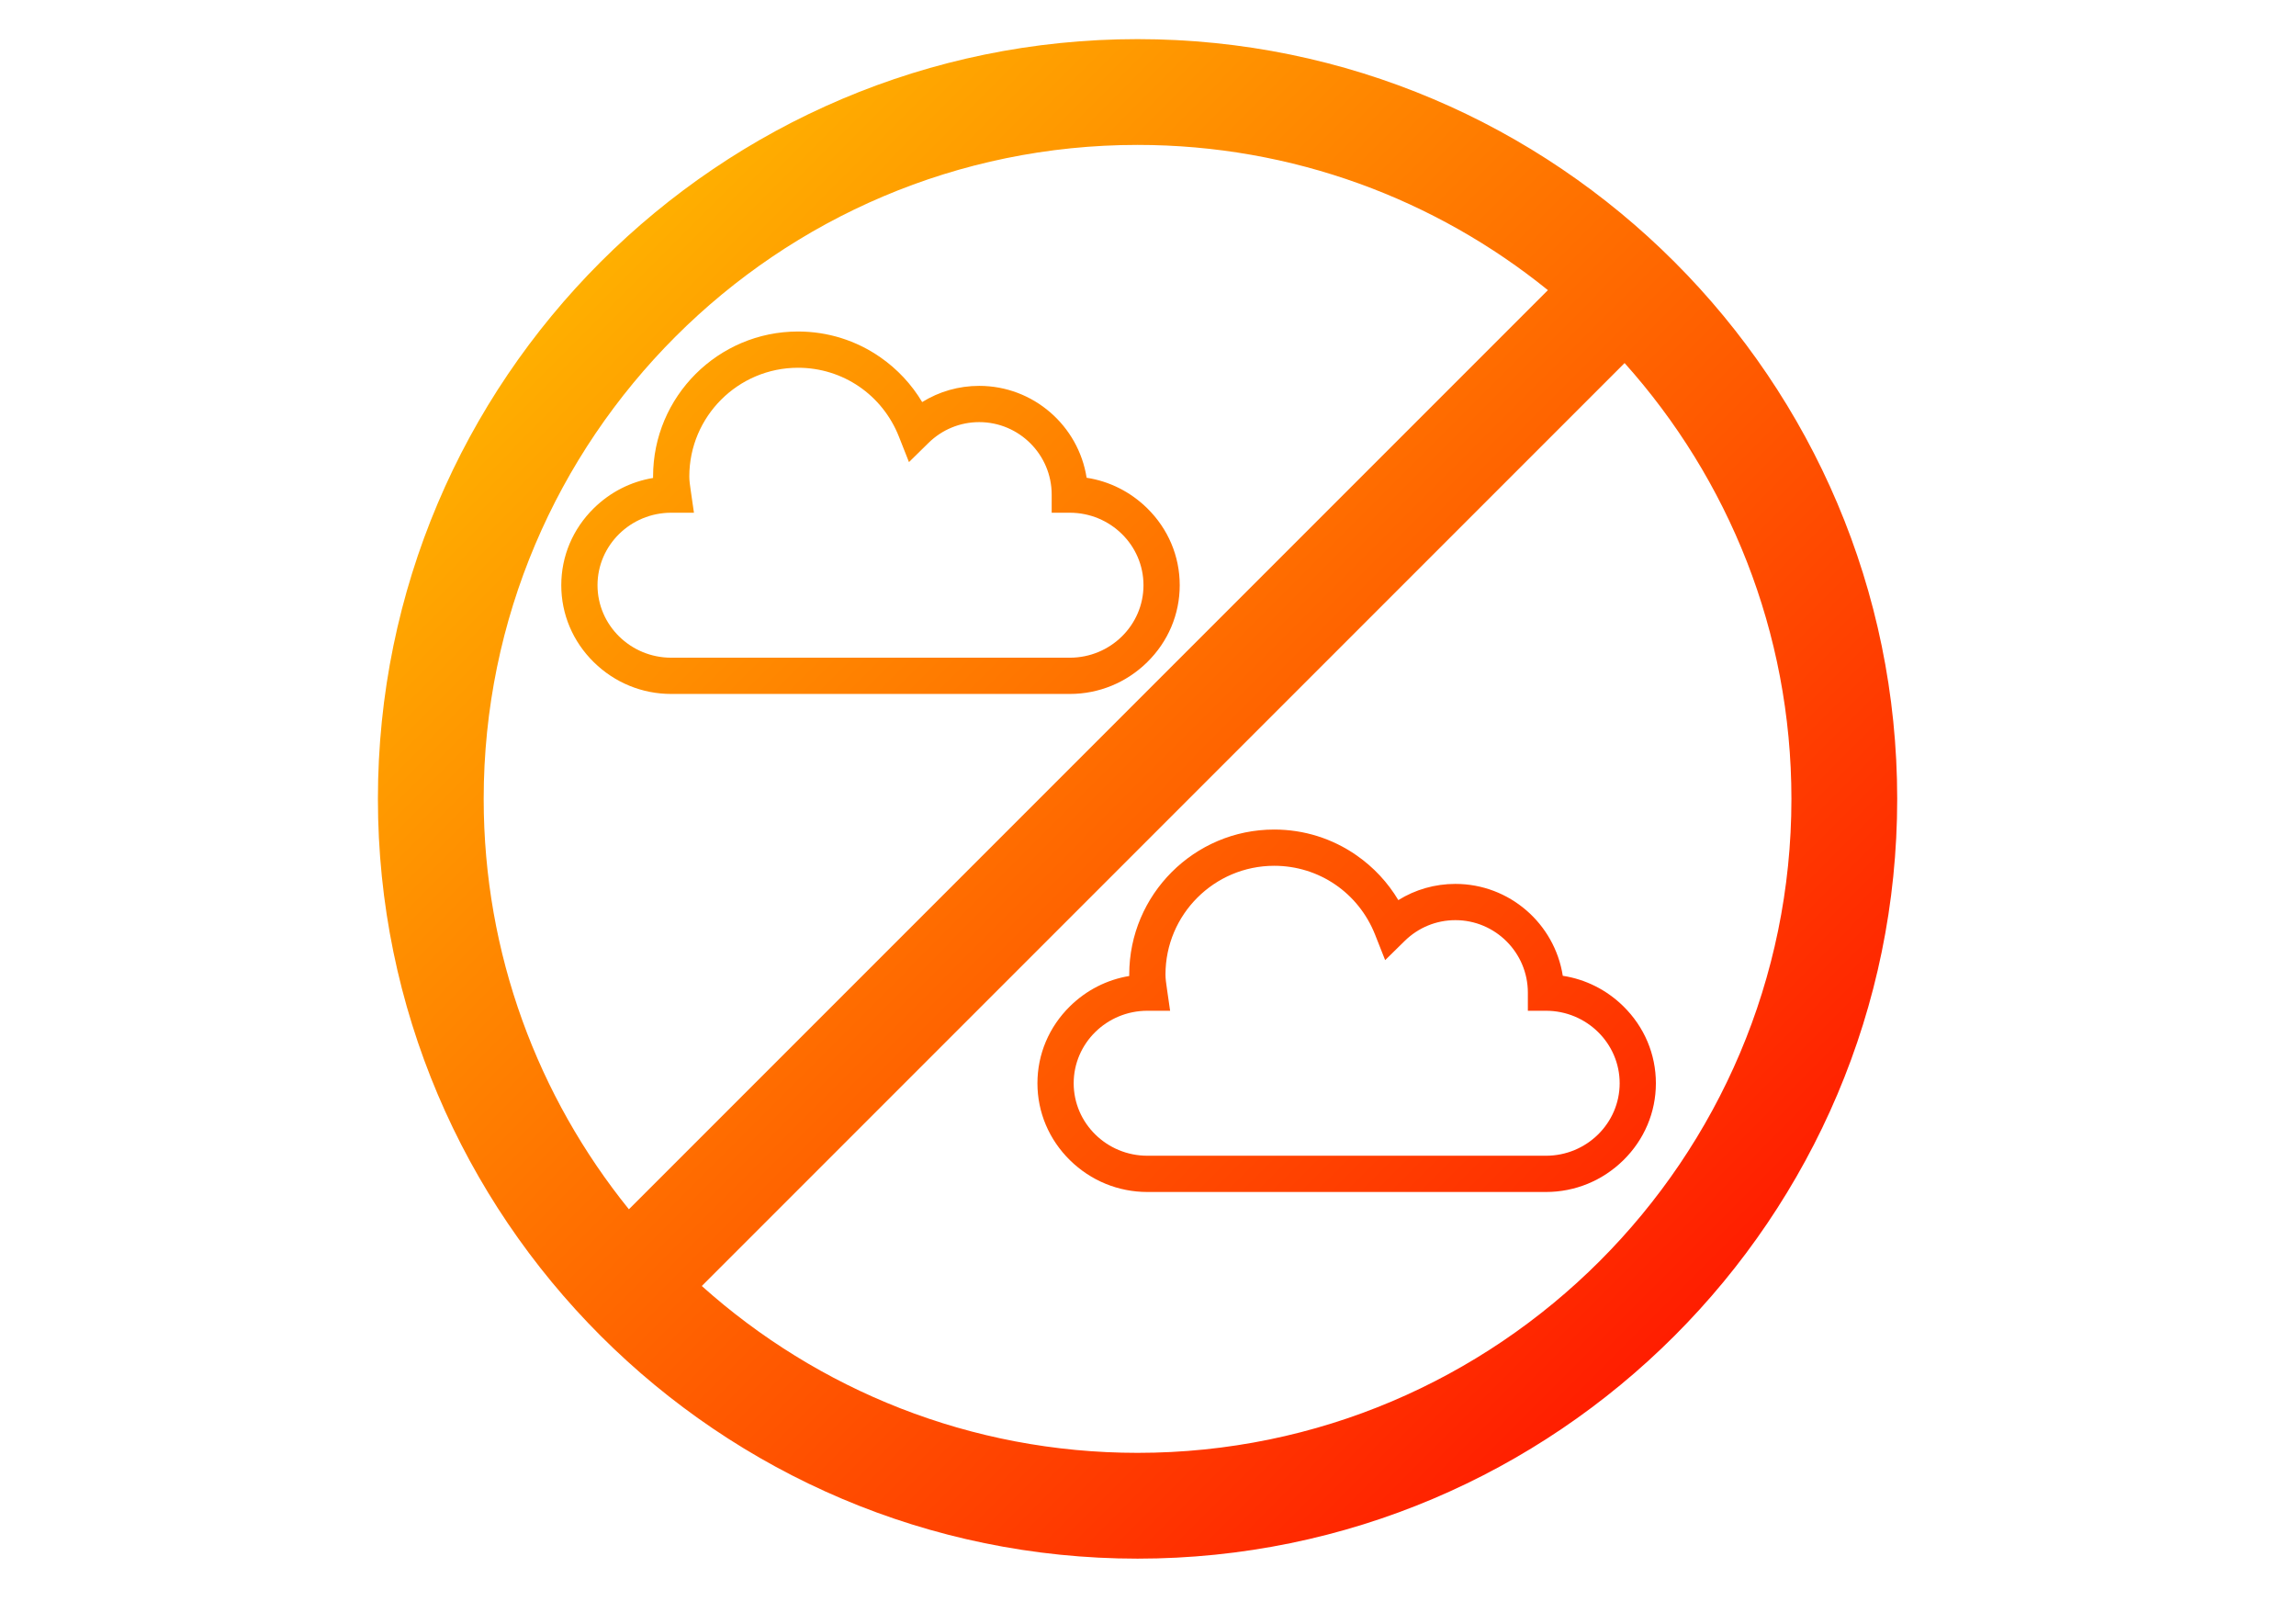
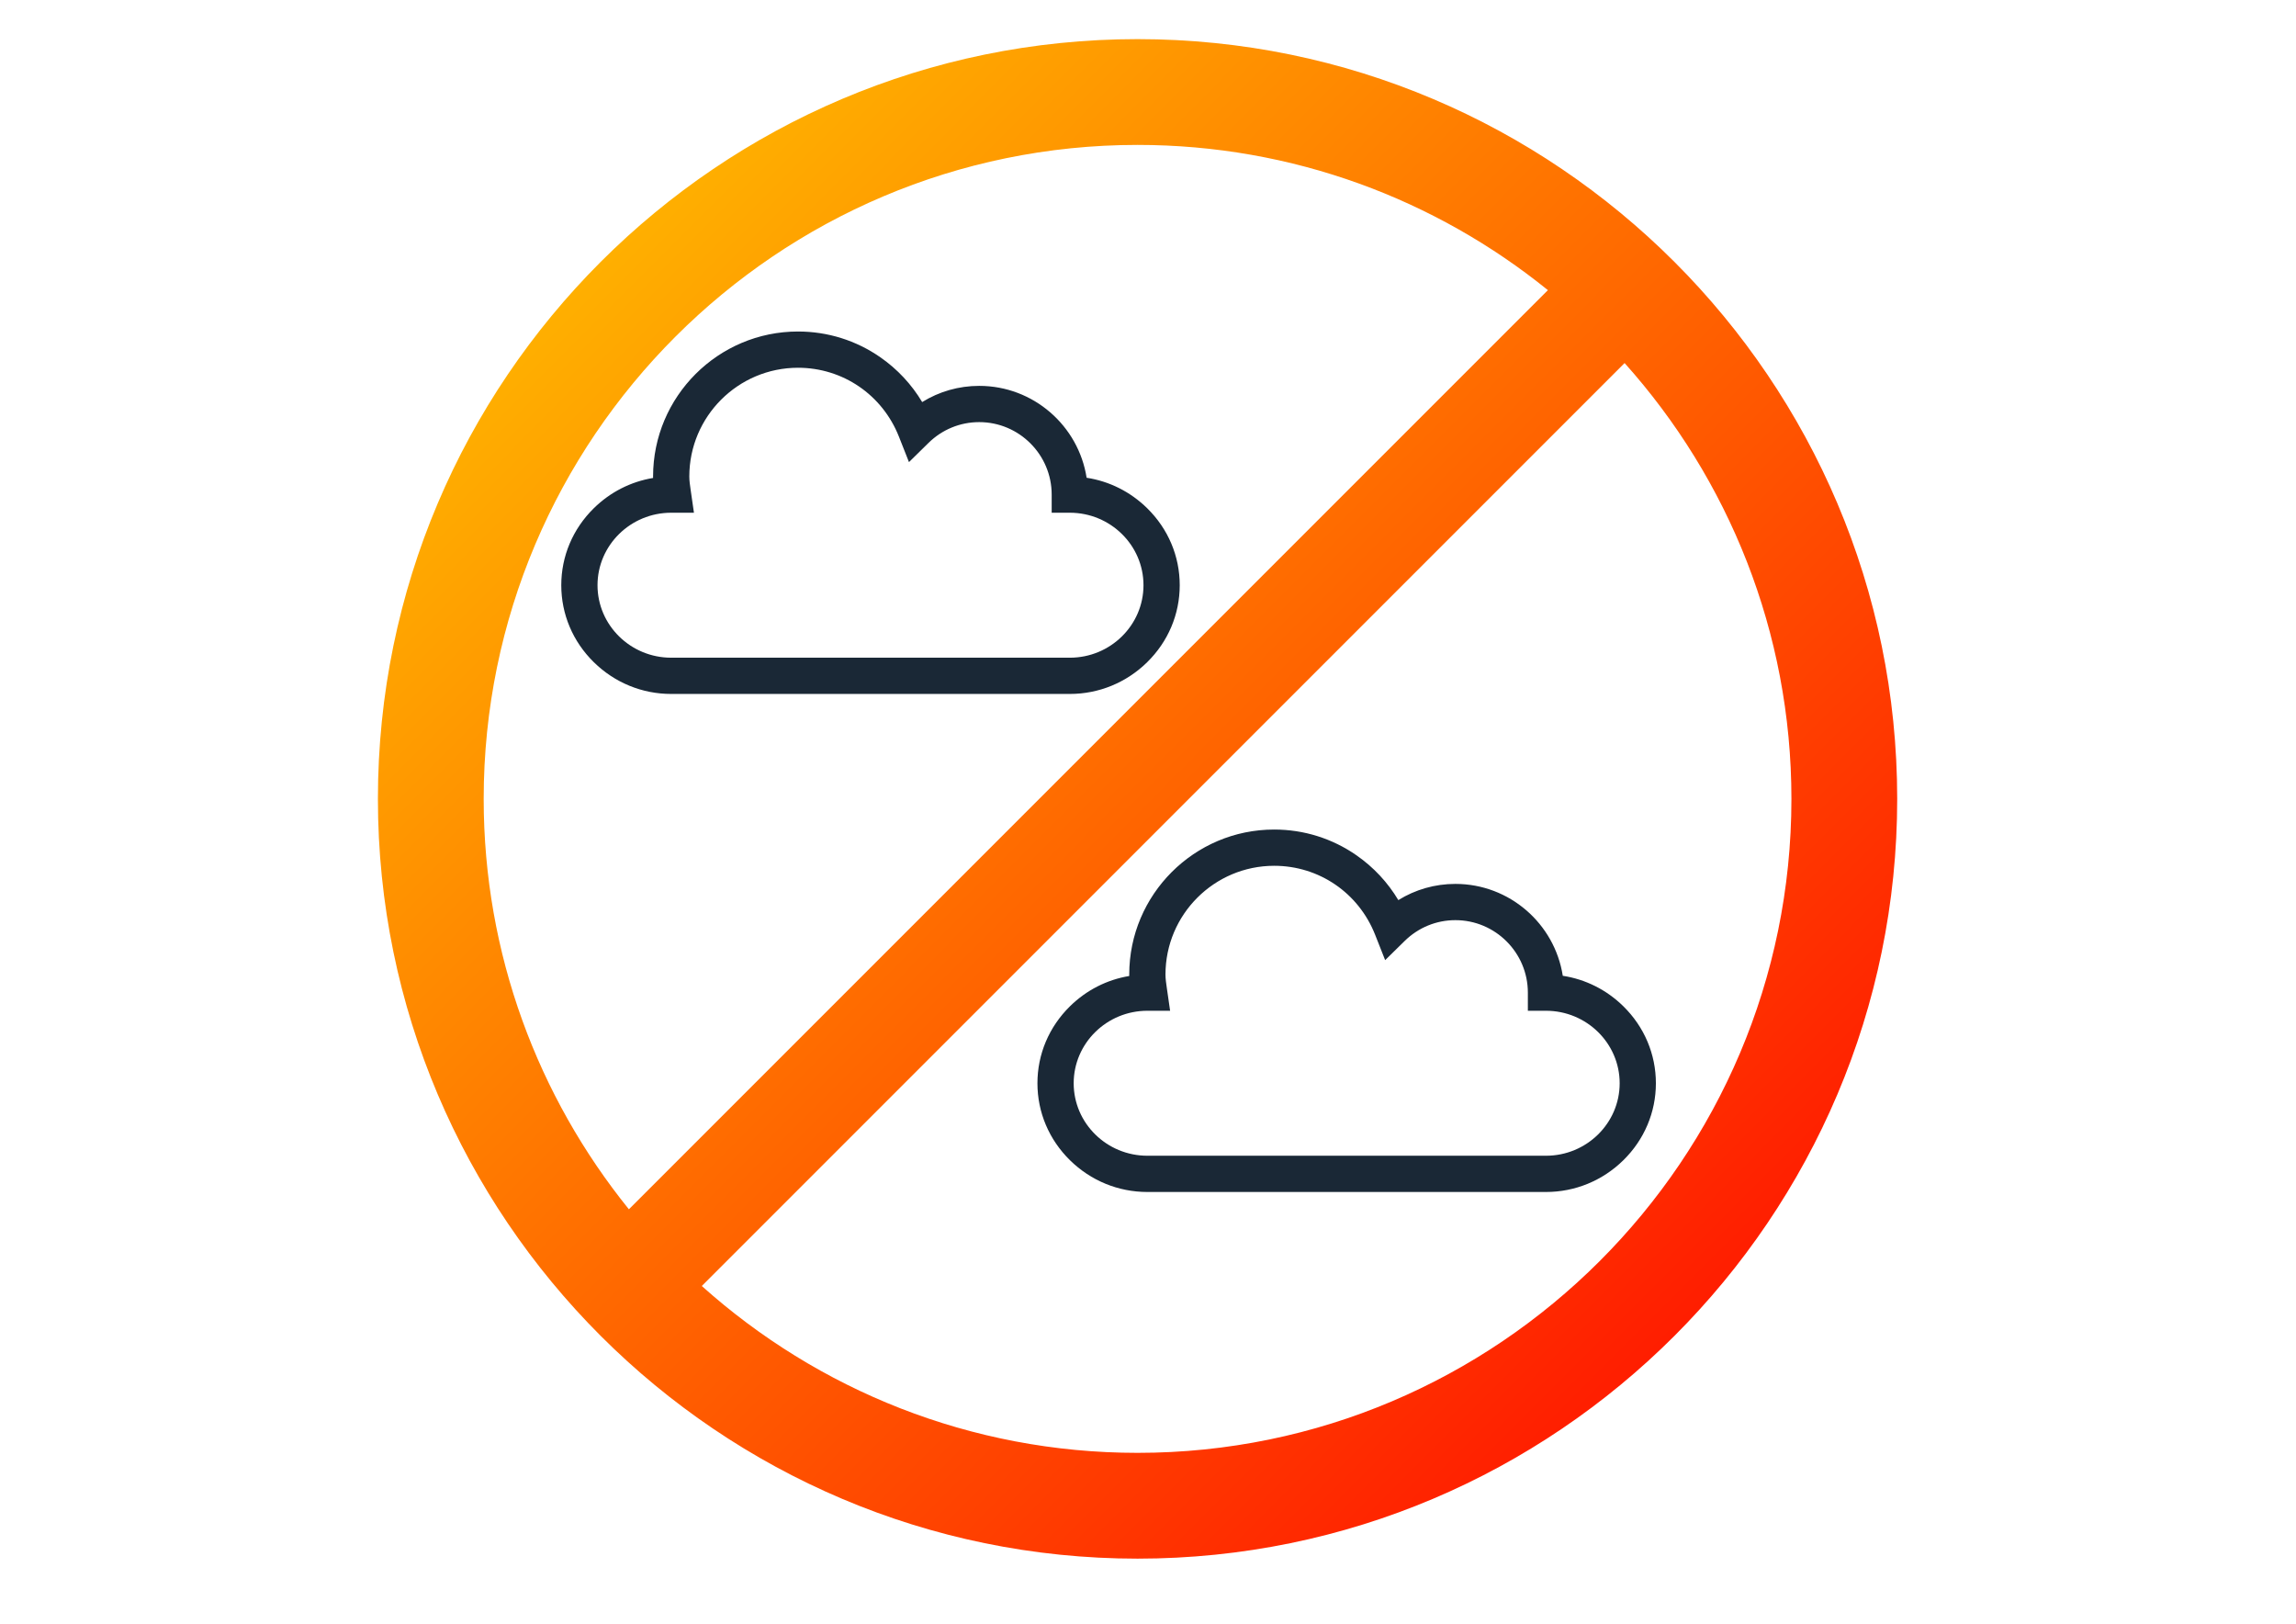
<svg xmlns="http://www.w3.org/2000/svg" xmlns:xlink="http://www.w3.org/1999/xlink" width="297mm" height="210mm" viewBox="0 0 297 210" version="1.1" id="svg8">
  <defs id="defs2">
-     <linearGradient id="linearGradient1578">
-       <stop style="stop-color:#ffcc00;stop-opacity:1" offset="0" id="stop1574" />
-       <stop style="stop-color:#ff0000;stop-opacity:1" offset="1" id="stop1576" />
-     </linearGradient>
    <linearGradient id="linearGradient1572">
      <stop style="stop-color:#ffcc00;stop-opacity:1" offset="0" id="stop1568" />
      <stop style="stop-color:#ff0000;stop-opacity:1" offset="1" id="stop1570" />
    </linearGradient>
-     <linearGradient id="linearGradient1560">
-       <stop style="stop-color:#ffcc00;stop-opacity:1" offset="0" id="stop1556" />
-       <stop style="stop-color:#ff0000;stop-opacity:1" offset="1" id="stop1558" />
-     </linearGradient>
-     <linearGradient xlink:href="#linearGradient1560" id="linearGradient1562" x1="48.818" y1="4.993" x2="245.201" y2="201.375" gradientUnits="userSpaceOnUse" />
-     <linearGradient xlink:href="#linearGradient1578" id="linearGradient1564" x1="48.818" y1="4.993" x2="245.201" y2="201.375" gradientUnits="userSpaceOnUse" />
    <linearGradient xlink:href="#linearGradient1572" id="linearGradient1566" x1="1.387" y1="1.448" x2="215.152" y2="214.909" gradientUnits="userSpaceOnUse" />
  </defs>
  <g id="layer1">
-     <path d="M 138.385,89.751 H 86.823 c -3.758,0 -7.312,-1.457 -10.007,-4.104 -2.716,-2.667 -4.212,-6.204 -4.212,-9.959 0,-3.755 1.496,-7.292 4.212,-9.959 2.127,-2.089 4.789,-3.437 7.665,-3.912 -0.001,-0.063 -0.002,-0.127 -0.002,-0.192 0,-10.339 8.411,-18.75 18.75,-18.75 3.834,0 7.519,1.154 10.655,3.338 2.208,1.537 4.041,3.507 5.404,5.788 2.2,-1.365 4.737,-2.095 7.378,-2.095 7.013,0 12.844,5.16 13.894,11.884 2.939,0.45 5.663,1.81 7.832,3.939 2.716,2.667 4.212,6.204 4.212,9.959 0,3.755 -1.496,7.292 -4.212,9.959 -2.695,2.646 -6.249,4.104 -10.007,4.104 z M 86.823,66.313 c -5.256,0 -9.531,4.206 -9.531,9.375 0,5.169 4.276,9.375 9.531,9.375 h 51.562 c 5.256,0 9.531,-4.206 9.531,-9.375 0,-5.169 -4.276,-9.375 -9.531,-9.375 h -2.344 v -2.344 c 0,-5.169 -4.206,-9.375 -9.375,-9.375 -2.463,0 -4.794,0.956 -6.562,2.693 l -2.523,2.478 -1.299,-3.289 c -2.139,-5.414 -7.263,-8.913 -13.054,-8.913 -7.754,0 -14.062,6.308 -14.062,14.062 0,0.554 0.087,1.148 0.179,1.778 l 0.42,2.91 z" id="path45" style="stroke-width:0.156;fill:url(#linearGradient1562);fill-opacity:1;opacity:1" />
-     <path d="m 199.98,154.164 h -51.563 c -3.758,0 -7.312,-1.457 -10.007,-4.104 -2.716,-2.667 -4.212,-6.204 -4.212,-9.959 0,-3.755 1.496,-7.292 4.212,-9.959 2.127,-2.089 4.789,-3.437 7.665,-3.912 -7.8e-4,-0.063 -0.002,-0.127 -0.002,-0.192 0,-10.339 8.411,-18.75 18.75,-18.75 3.834,0 7.519,1.154 10.655,3.338 2.208,1.537 4.041,3.507 5.404,5.788 2.2,-1.365 4.737,-2.095 7.378,-2.095 7.013,0 12.844,5.16 13.894,11.884 2.939,0.45 5.663,1.81 7.832,3.939 2.716,2.667 4.212,6.204 4.212,9.959 0,3.755 -1.496,7.292 -4.212,9.959 -2.695,2.646 -6.249,4.104 -10.007,4.104 z M 148.418,130.726 c -5.256,0 -9.531,4.206 -9.531,9.375 0,5.169 4.276,9.375 9.531,9.375 h 51.563 c 5.256,0 9.531,-4.206 9.531,-9.375 0,-5.169 -4.276,-9.375 -9.531,-9.375 h -2.344 v -2.344 c 0,-5.169 -4.206,-9.375 -9.375,-9.375 -2.463,0 -4.794,0.956 -6.562,2.693 l -2.523,2.478 -1.299,-3.289 c -2.139,-5.414 -7.263,-8.913 -13.054,-8.913 -7.754,0 -14.063,6.308 -14.063,14.063 0,0.554 0.087,1.148 0.179,1.778 l 0.42,2.91 z" id="path45-7" style="stroke-width:0.156;fill:url(#linearGradient1564);fill-opacity:1;opacity:1" />
+     <path d="M 138.385,89.751 H 86.823 c -3.758,0 -7.312,-1.457 -10.007,-4.104 -2.716,-2.667 -4.212,-6.204 -4.212,-9.959 0,-3.755 1.496,-7.292 4.212,-9.959 2.127,-2.089 4.789,-3.437 7.665,-3.912 -0.001,-0.063 -0.002,-0.127 -0.002,-0.192 0,-10.339 8.411,-18.75 18.75,-18.75 3.834,0 7.519,1.154 10.655,3.338 2.208,1.537 4.041,3.507 5.404,5.788 2.2,-1.365 4.737,-2.095 7.378,-2.095 7.013,0 12.844,5.16 13.894,11.884 2.939,0.45 5.663,1.81 7.832,3.939 2.716,2.667 4.212,6.204 4.212,9.959 0,3.755 -1.496,7.292 -4.212,9.959 -2.695,2.646 -6.249,4.104 -10.007,4.104 z M 86.823,66.313 c -5.256,0 -9.531,4.206 -9.531,9.375 0,5.169 4.276,9.375 9.531,9.375 h 51.562 c 5.256,0 9.531,-4.206 9.531,-9.375 0,-5.169 -4.276,-9.375 -9.531,-9.375 h -2.344 v -2.344 c 0,-5.169 -4.206,-9.375 -9.375,-9.375 -2.463,0 -4.794,0.956 -6.562,2.693 l -2.523,2.478 -1.299,-3.289 c -2.139,-5.414 -7.263,-8.913 -13.054,-8.913 -7.754,0 -14.062,6.308 -14.062,14.062 0,0.554 0.087,1.148 0.179,1.778 l 0.42,2.91 z" id="path45" style="stroke-width:0.156;fill:#1a2836;fill-opacity:1;opacity:1" />
+     <path d="m 199.98,154.164 h -51.563 c -3.758,0 -7.312,-1.457 -10.007,-4.104 -2.716,-2.667 -4.212,-6.204 -4.212,-9.959 0,-3.755 1.496,-7.292 4.212,-9.959 2.127,-2.089 4.789,-3.437 7.665,-3.912 -7.8e-4,-0.063 -0.002,-0.127 -0.002,-0.192 0,-10.339 8.411,-18.75 18.75,-18.75 3.834,0 7.519,1.154 10.655,3.338 2.208,1.537 4.041,3.507 5.404,5.788 2.2,-1.365 4.737,-2.095 7.378,-2.095 7.013,0 12.844,5.16 13.894,11.884 2.939,0.45 5.663,1.81 7.832,3.939 2.716,2.667 4.212,6.204 4.212,9.959 0,3.755 -1.496,7.292 -4.212,9.959 -2.695,2.646 -6.249,4.104 -10.007,4.104 z M 148.418,130.726 c -5.256,0 -9.531,4.206 -9.531,9.375 0,5.169 4.276,9.375 9.531,9.375 h 51.563 c 5.256,0 9.531,-4.206 9.531,-9.375 0,-5.169 -4.276,-9.375 -9.531,-9.375 h -2.344 v -2.344 c 0,-5.169 -4.206,-9.375 -9.375,-9.375 -2.463,0 -4.794,0.956 -6.562,2.693 l -2.523,2.478 -1.299,-3.289 c -2.139,-5.414 -7.263,-8.913 -13.054,-8.913 -7.754,0 -14.063,6.308 -14.063,14.063 0,0.554 0.087,1.148 0.179,1.778 l 0.42,2.91 z" id="path45-7" style="stroke-width:0.156;fill:#1a2836;fill-opacity:1;opacity:1" />
    <g id="g1001" transform="matrix(0.9121506,0,0,0.9121506,48.88498,5.058994)" style="fill:#ff6019;fill-opacity:1">
      <path d="M 107.728,0.001 C 48.325,0.001 0,48.329 0,107.732 c 0.005,59.397 48.332,107.722 107.728,107.722 59.401,0 107.728,-48.324 107.728,-107.723 C 215.455,48.329 167.129,0.001 107.728,0.001 Z m 0,15 c 22.021,0 42.269,7.721 58.192,20.592 L 35.593,165.919 C 22.724,149.997 15.002,129.75 15,107.731 15,56.6 56.598,15.001 107.728,15.001 Z m 0,185.453 c -23.718,0 -45.381,-8.956 -61.797,-23.658 L 176.796,45.931 c 14.703,16.416 23.659,38.081 23.659,61.801 0,51.127 -41.598,92.722 -92.727,92.722 z" id="path946" style="fill:url(#linearGradient1566);fill-opacity:1;opacity:1" />
-       <g id="g948" style="fill:#ff6019;fill-opacity:1">
- </g>
-       <g id="g950" style="fill:#ff6019;fill-opacity:1">
- </g>
-       <g id="g952" style="fill:#ff6019;fill-opacity:1">
- </g>
-       <g id="g954" style="fill:#ff6019;fill-opacity:1">
- </g>
-       <g id="g956" style="fill:#ff6019;fill-opacity:1">
- </g>
-       <g id="g958" style="fill:#ff6019;fill-opacity:1">
- </g>
-       <g id="g960" style="fill:#ff6019;fill-opacity:1">
- </g>
-       <g id="g962" style="fill:#ff6019;fill-opacity:1">
- </g>
-       <g id="g964" style="fill:#ff6019;fill-opacity:1">
- </g>
-       <g id="g966" style="fill:#ff6019;fill-opacity:1">
- </g>
-       <g id="g968" style="fill:#ff6019;fill-opacity:1">
- </g>
-       <g id="g970" style="fill:#ff6019;fill-opacity:1">
- </g>
-       <g id="g972" style="fill:#ff6019;fill-opacity:1">
- </g>
-       <g id="g974" style="fill:#ff6019;fill-opacity:1">
- </g>
-       <g id="g976" style="fill:#ff6019;fill-opacity:1">
- </g>
+       <g id="g948" style="fill:#ff6019;fill-opacity:1" />
+       <g id="g950" style="fill:#ff6019;fill-opacity:1" />
+       <g id="g952" style="fill:#ff6019;fill-opacity:1" />
+       <g id="g954" style="fill:#ff6019;fill-opacity:1" />
+       <g id="g956" style="fill:#ff6019;fill-opacity:1" />
+       <g id="g958" style="fill:#ff6019;fill-opacity:1" />
+       <g id="g960" style="fill:#ff6019;fill-opacity:1" />
+       <g id="g962" style="fill:#ff6019;fill-opacity:1" />
+       <g id="g964" style="fill:#ff6019;fill-opacity:1" />
+       <g id="g966" style="fill:#ff6019;fill-opacity:1" />
+       <g id="g968" style="fill:#ff6019;fill-opacity:1" />
+       <g id="g970" style="fill:#ff6019;fill-opacity:1" />
+       <g id="g972" style="fill:#ff6019;fill-opacity:1" />
+       <g id="g974" style="fill:#ff6019;fill-opacity:1" />
+       <g id="g976" style="fill:#ff6019;fill-opacity:1" />
    </g>
  </g>
</svg>
